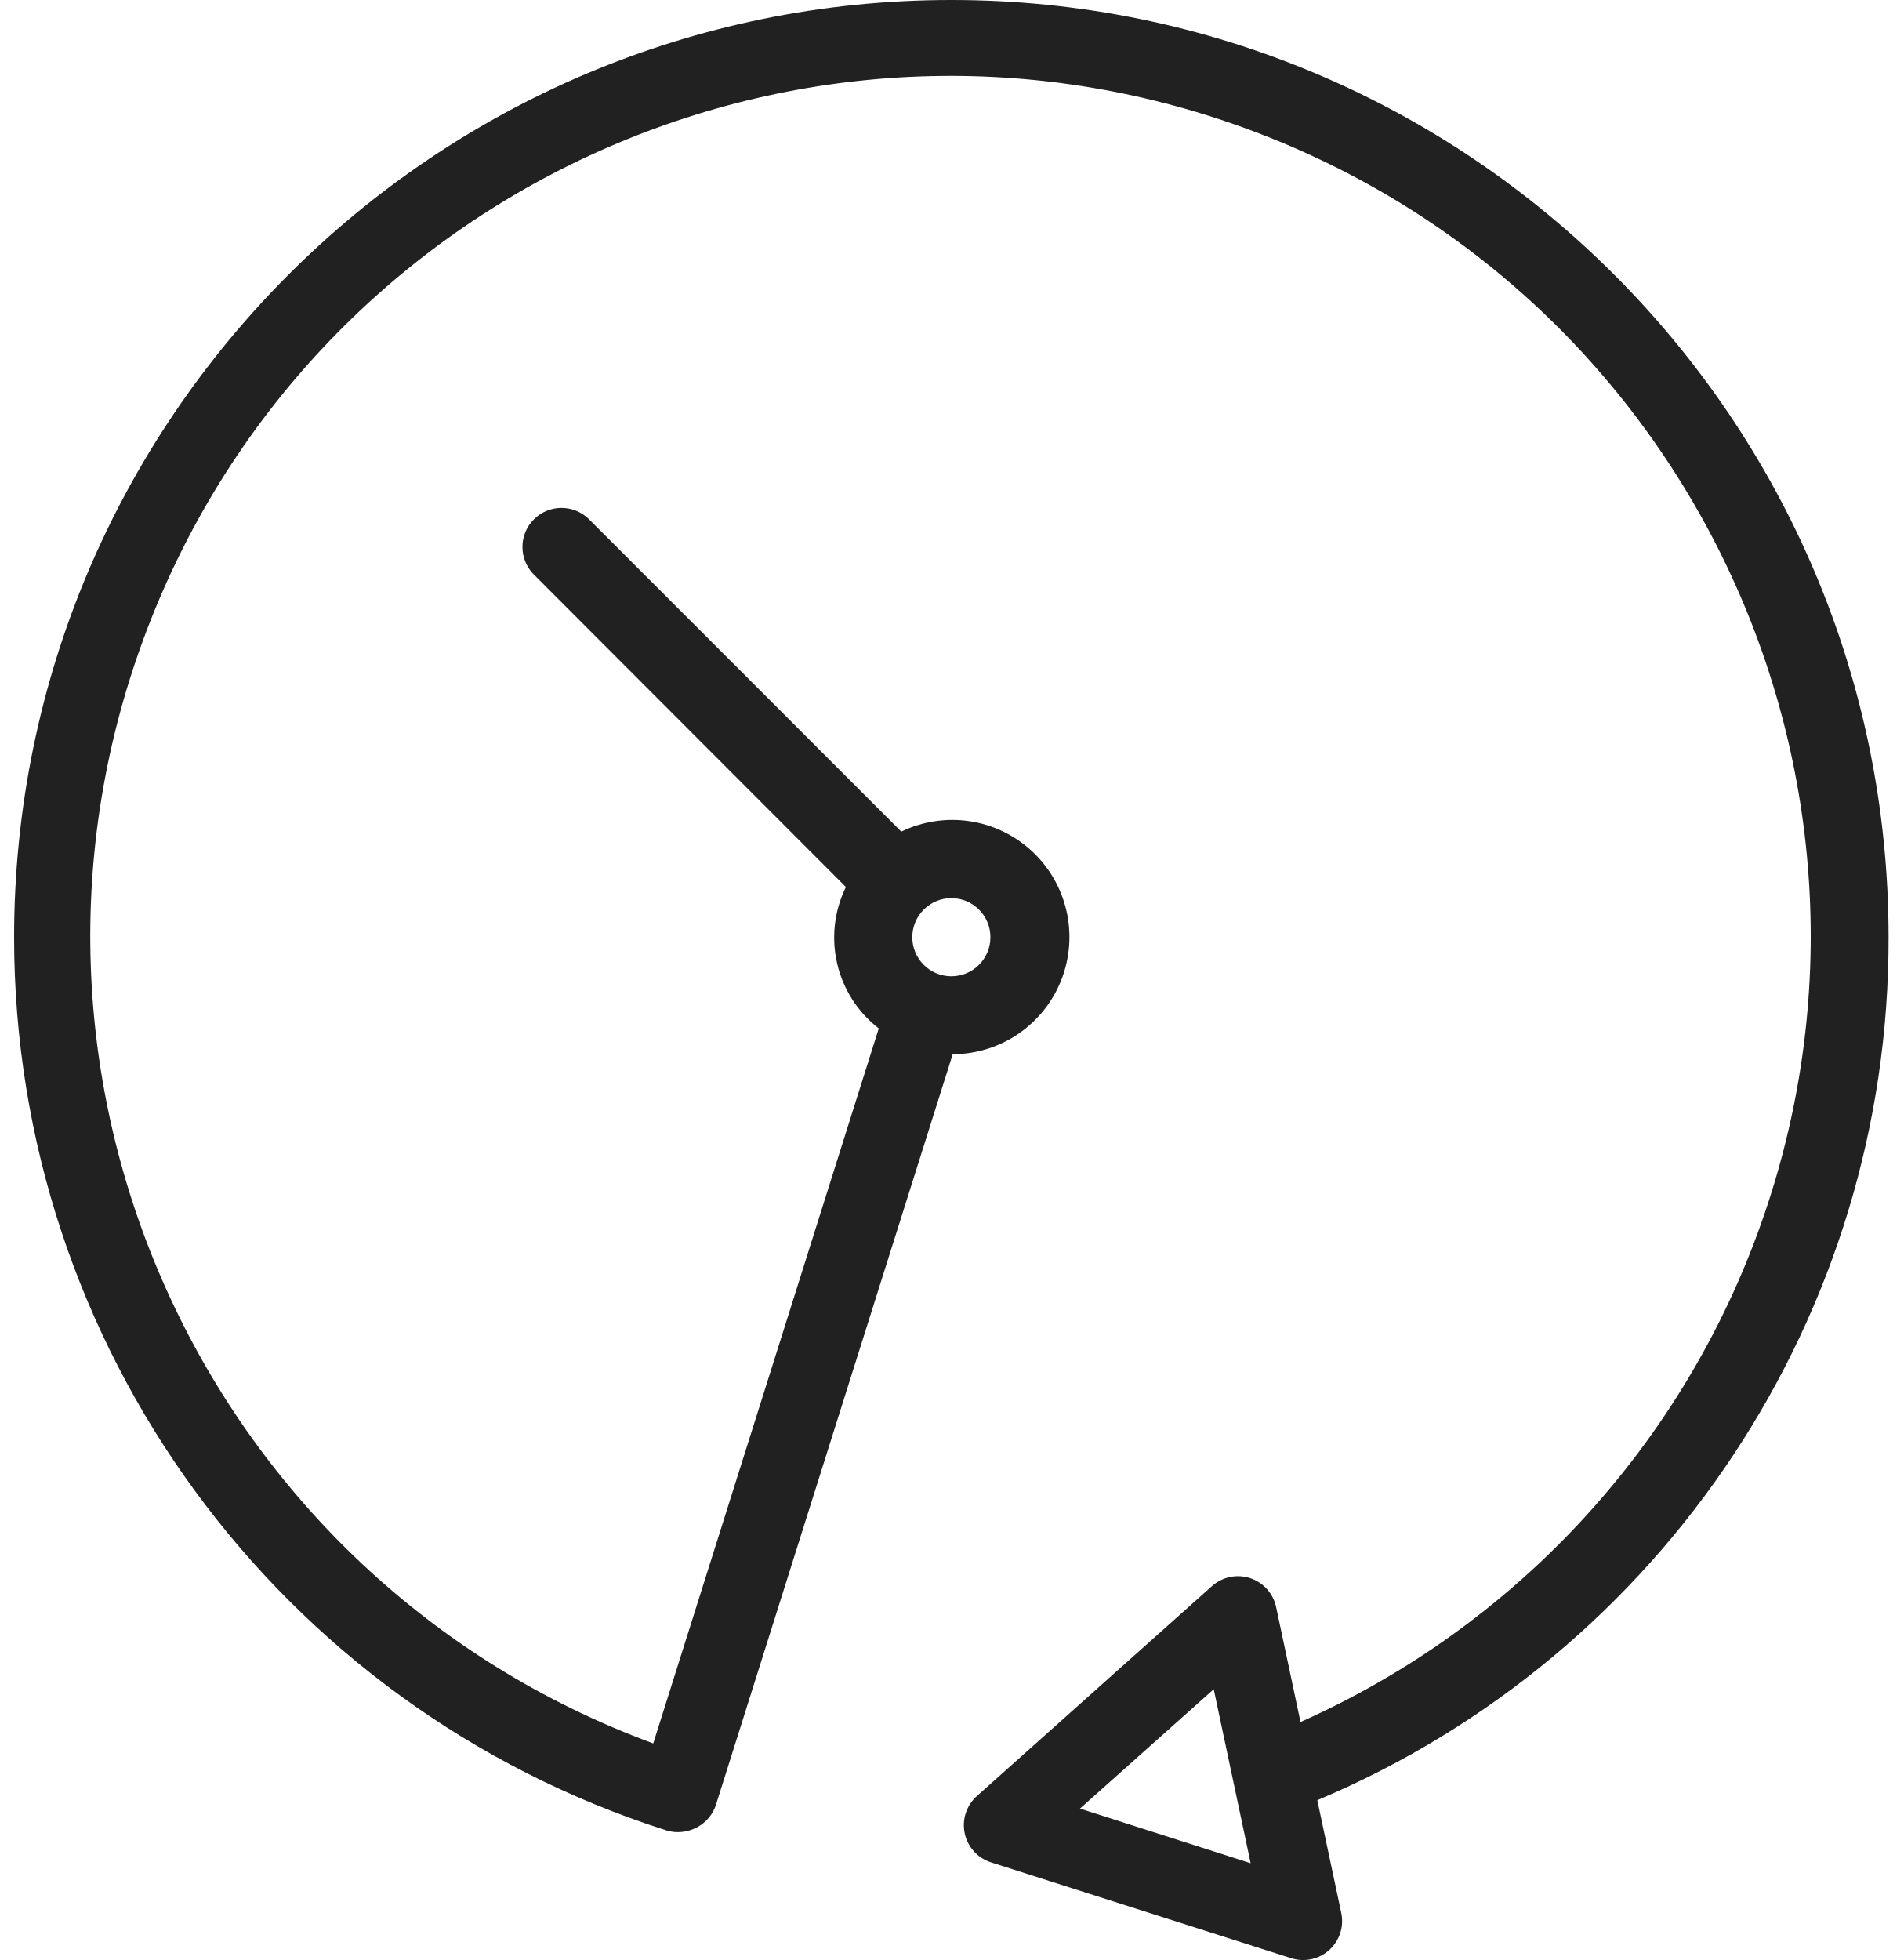
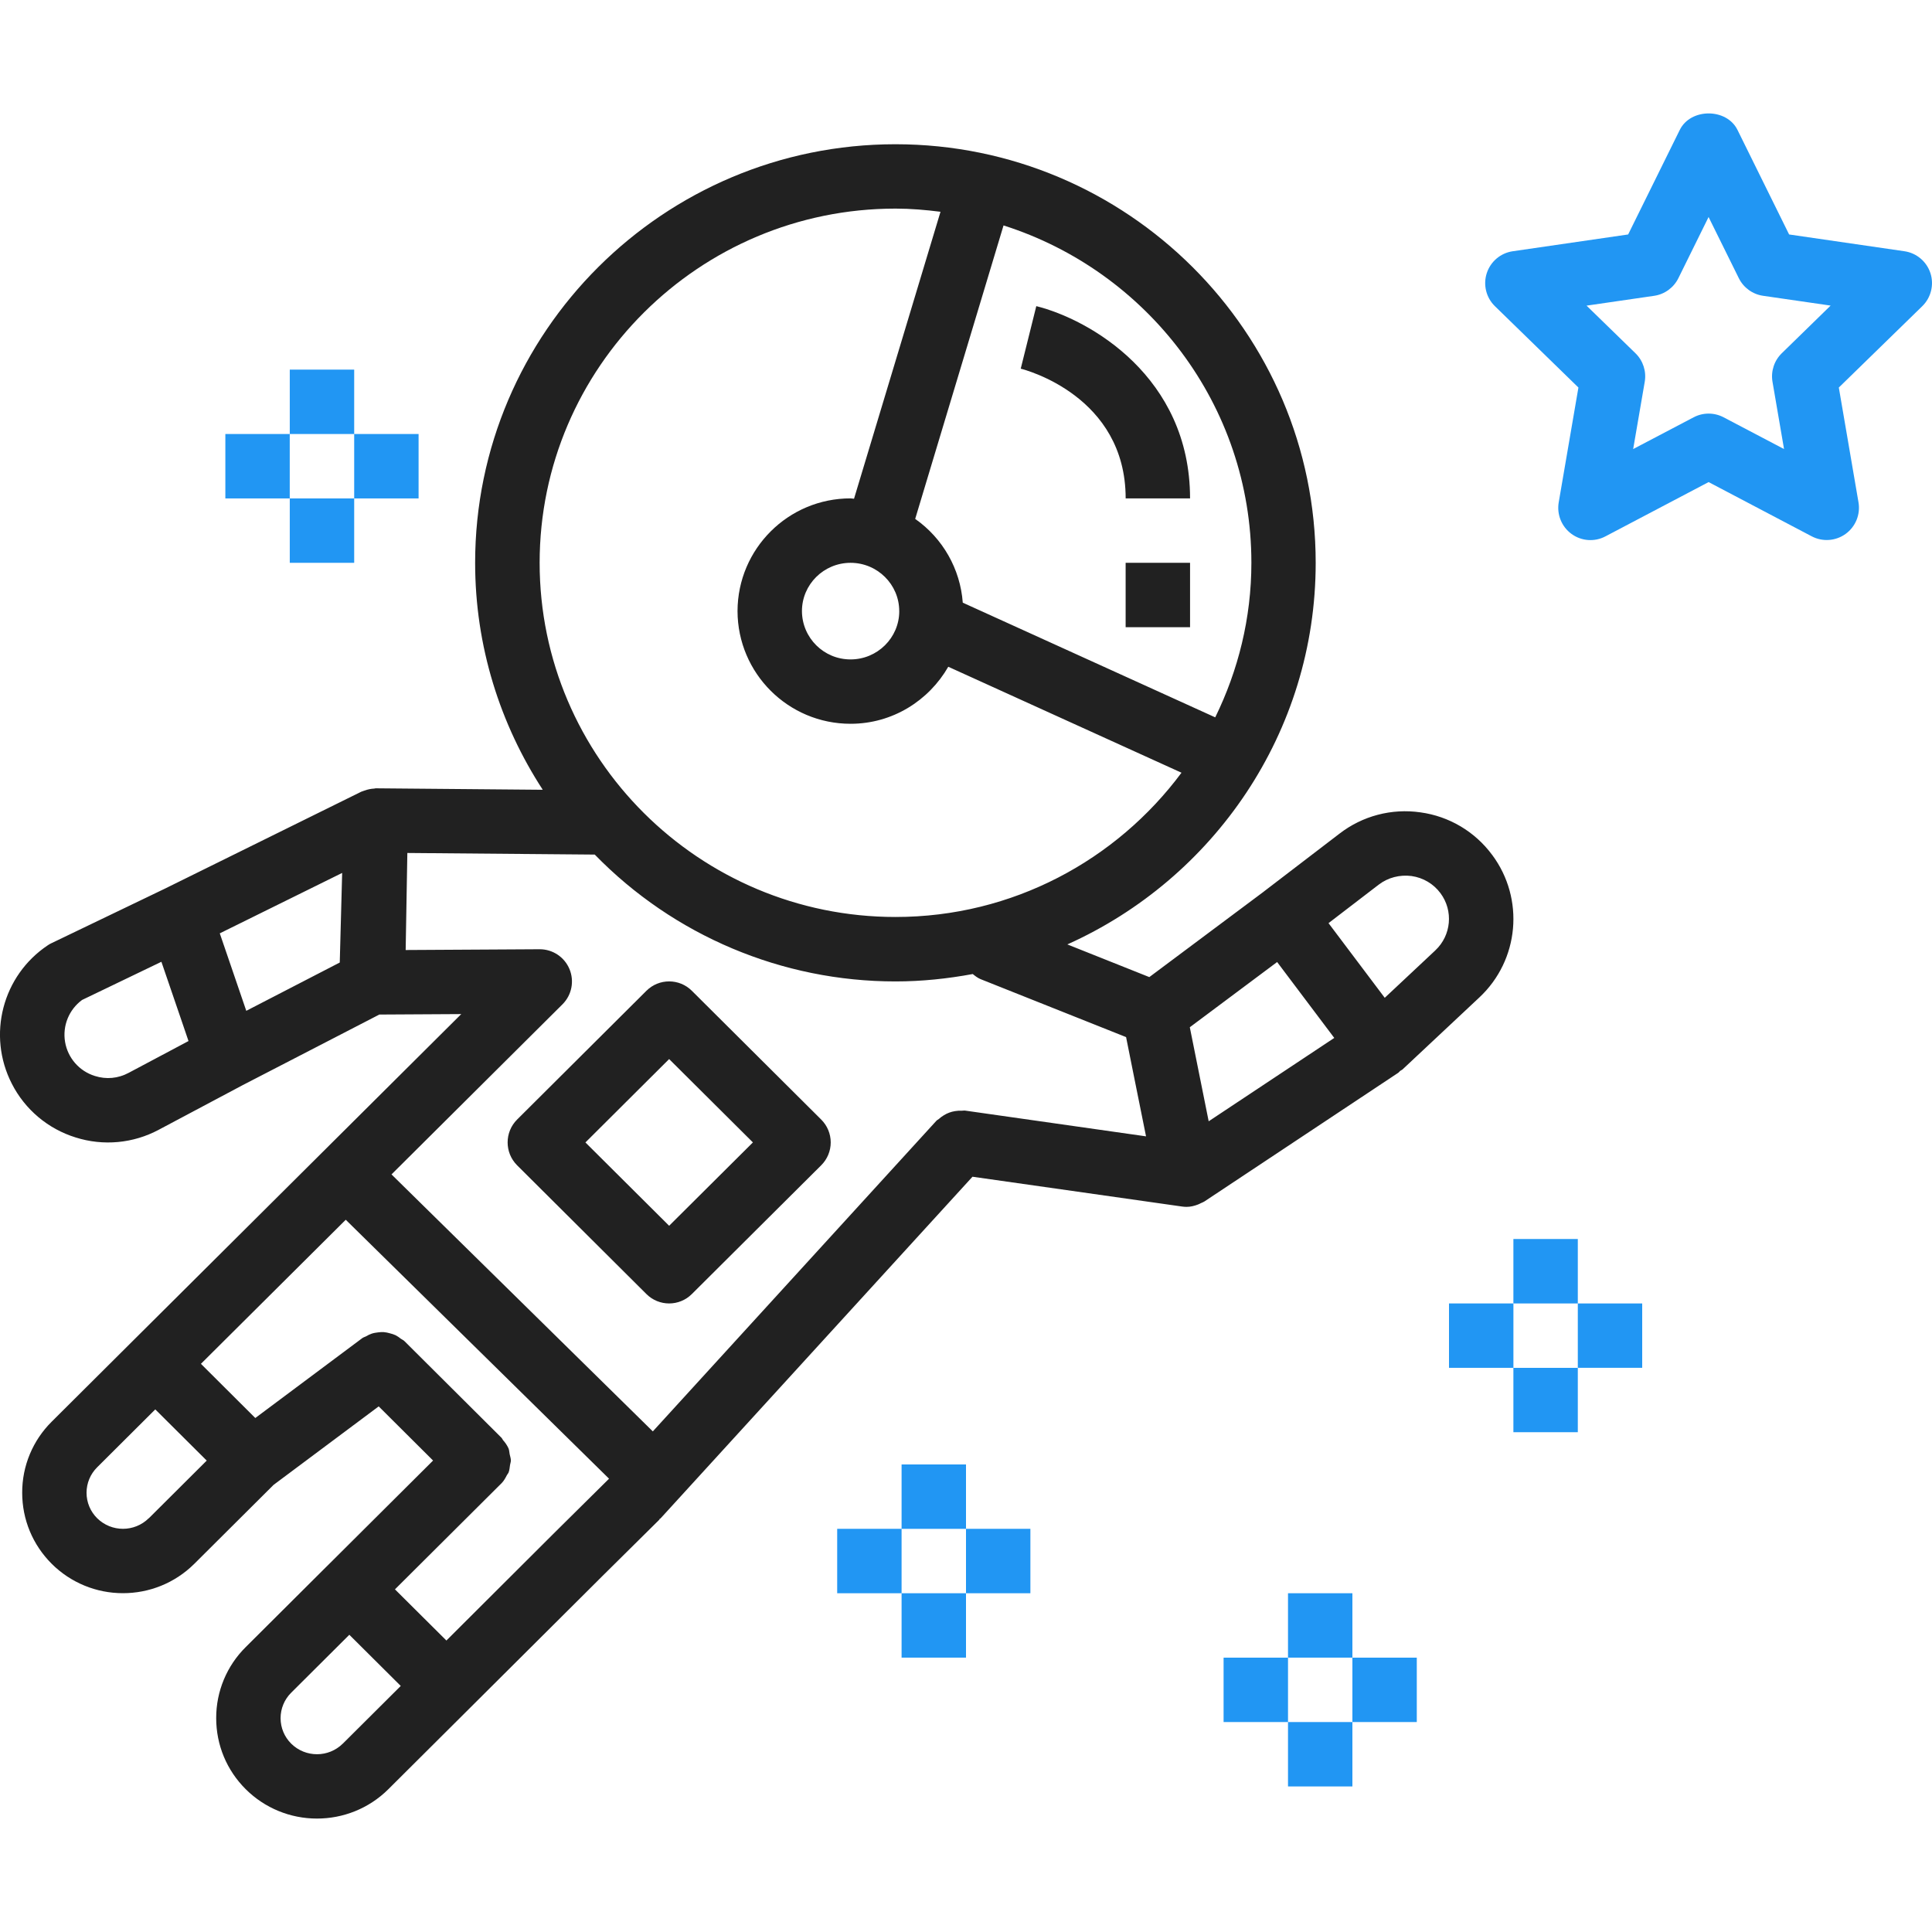
- <svg xmlns="http://www.w3.org/2000/svg" width="68" height="70" fill="none">
-   <path d="M67.461 33.471C67.458 14.982 52.466-.004 33.975 0 15.485.004.5 14.996.504 33.486A33.479 33.479 0 0023.799 65.37c.133.042.27.063.41.063.263 0 .521-.071.748-.205.296-.175.516-.453.62-.78l8.454-26.797a4.184 4.184 0 10-1.837-7.95L21.025 18.53a1.395 1.395 0 00-1.972 1.973l11.163 11.176a4.104 4.104 0 001.174 5.051l-8.056 25.535C7.414 56.4-.738 38.74 5.126 22.82 10.991 6.9 28.65-1.252 44.571 4.613c15.92 5.864 24.072 23.524 18.207 39.444A30.72 30.72 0 0146.455 61.5l-.87-4.1a1.394 1.394 0 00-2.294-.752l-8.393 7.494a1.394 1.394 0 00.505 2.372l10.716 3.42a1.394 1.394 0 001.791-1.619l-.855-4.022a33.37 33.37 0 0020.406-30.82zm-33.478-1.394a1.395 1.395 0 110 2.79 1.395 1.395 0 010-2.79zm4.594 32.515l4.778-4.262 1.319 6.213-6.097-1.951z" fill="#212121" />
+ <svg xmlns="http://www.w3.org/2000/svg" fill="none" viewBox="0 0 70 70">
+   <path fill="#2196F3" d="M69.943 9.896a1.168 1.168 0 0 0-.941-.793l-4.179-.608-1.87-3.787c-.392-.798-1.7-.798-2.092 0l-1.87 3.787-4.18.608a1.167 1.167 0 0 0-.648 1.99l3.026 2.948-.714 4.162c-.074.438.105.88.464 1.142a1.16 1.16 0 0 0 1.23.088l3.737-1.966 3.738 1.966a1.168 1.168 0 0 0 1.693-1.23l-.713-4.162 3.025-2.949a1.17 1.17 0 0 0 .294-1.196zM64.556 12.8c-.274.267-.4.655-.335 1.033l.418 2.437-2.189-1.15a1.165 1.165 0 0 0-1.087 0l-2.19 1.15.419-2.437a1.168 1.168 0 0 0-.335-1.033l-1.773-1.726 2.448-.356c.38-.055.708-.294.879-.639l1.094-2.216L63 10.078c.17.345.499.584.879.639l2.448.355-1.77 1.727zM57.167 44.892h-2.334v2.334h2.334v-2.334zM57.167 49.56h-2.334v2.332h2.334V49.56zM59.5 47.226h-2.333v2.333H59.5v-2.333z" />
+   <path fill="#2196F3" d="M54.834 47.226H52.5v2.333h2.334v-2.333zM49 57.726h-2.333v2.333H49v-2.333zM49 62.393h-2.333v2.333H49v-2.333zM51.333 60.06H49v2.333h2.333v-2.334zM46.667 60.06h-2.334v2.333h2.334v-2.334zM35 53.06h-2.334v2.333H35v-2.334zM35 57.726h-2.334v2.333H35v-2.333zM37.333 55.392H35v2.334h2.333v-2.334zM32.666 55.392h-2.333v2.334h2.333v-2.334zM12.833 13.392h-2.334v2.333h2.334v-2.333zM12.833 18.059h-2.334v2.333h2.334v-2.333zM15.166 15.725h-2.333v2.334h2.333v-2.334zM10.5 15.725H8.165v2.334h2.333v-2.334z" />
+   <path fill="#212121" d="M54.063 30.974a3.88 3.88 0 0 0-2.599-1.541 3.886 3.886 0 0 0-2.93.77L45.794 32.3l-.001.002-4.151 3.1-2.97-1.184c5.296-2.376 8.998-7.674 8.998-13.825 0-8.362-6.83-15.167-15.227-15.167s-15.228 6.804-15.228 15.167c0 3.031.907 5.85 2.45 8.222l-6.046-.053h-.01c-.019 0-.034.01-.051.01a1.136 1.136 0 0 0-.34.069c-.028.01-.057.016-.084.029-.014.006-.028.007-.042.014l-7.072 3.491c-.001 0-.003 0-.003.002l-4.141 1.991a.898.898 0 0 0-.138.077A3.895 3.895 0 0 0 .43 39.268a3.884 3.884 0 0 0 2.31 1.944 3.891 3.891 0 0 0 3.016-.281l3.036-1.614 4.952-2.558 2.968-.017L4.808 48.588c0 .002-.002.002-.003.003l-2.929 2.916a3.607 3.607 0 0 0-1.072 2.577c0 .973.38 1.888 1.072 2.578a3.647 3.647 0 0 0 2.58 1.062c.936 0 1.869-.355 2.582-1.062l2.875-2.863 3.808-2.843 1.97 1.962-3.854 3.837-.003.002-2.928 2.917a3.607 3.607 0 0 0-1.073 2.576c0 .973.38 1.89 1.073 2.579a3.65 3.65 0 0 0 2.58 1.061c.935 0 1.87-.354 2.582-1.061l2.93-2.917 4.686-4.667.002-.003 2.21-2.188-.01-.008c.015-.014.035-.019.049-.034l11.3-12.377 7.593 1.08c.055.008.11.012.164.012.142 0 .278-.034.41-.084.039-.014.072-.033.109-.051.042-.021.086-.033.126-.06l7.029-4.666c.026-.018.04-.046.064-.065.028-.022.063-.031.089-.056l2.78-2.605a3.891 3.891 0 0 0 .465-5.166zM4.66 38.872c-.379.203-.81.244-1.221.113a1.564 1.564 0 0 1-.465-2.755l2.874-1.383.692 2.022.29.85-2.17 1.153zm7.65-3.998l-3.387 1.75-.558-1.633-.402-1.174 4.434-2.189-.087 3.246zm33.03-14.482c0 2.009-.48 3.904-1.31 5.599l-9.147-4.155a4.07 4.07 0 0 0-1.724-3.035L36.36 8.168c5.202 1.654 8.98 6.506 8.98 12.223zm-25.788 0c0-7.076 5.784-12.834 12.894-12.834.553 0 1.094.047 1.63.115L30.943 18.07c-.042 0-.081-.013-.125-.013a4.094 4.094 0 0 0-4.096 4.084 4.094 4.094 0 0 0 4.096 4.083c1.52 0 2.832-.838 3.54-2.066l8.45 3.839c-2.352 3.164-6.114 5.227-10.362 5.227-7.11 0-12.894-5.757-12.894-12.833zm13.03 1.75c0 .965-.792 1.75-1.764 1.75a1.759 1.759 0 0 1-1.762-1.75c0-.965.79-1.75 1.762-1.75s1.763.785 1.763 1.75zM5.391 55.007a1.331 1.331 0 0 1-1.87.002 1.299 1.299 0 0 1 0-1.847l2.105-2.097L7.49 52.92l-2.097 2.089zm7.03 8.167a1.33 1.33 0 0 1-1.87.002 1.3 1.3 0 0 1 0-1.847l2.106-2.098.88.876.983.978-2.099 2.09zm7.616-7.588l-.003.003-3.86 3.85-.882-.877-.982-.977 3.857-3.84v-.001l.004-.002c.087-.088.142-.193.196-.297.015-.03.044-.056.057-.087.036-.09.042-.187.056-.281.007-.054.03-.104.03-.159 0-.078-.028-.154-.044-.231-.014-.07-.014-.141-.041-.209a1.167 1.167 0 0 0-.2-.3c-.022-.027-.03-.06-.054-.084h-.002s0-.003-.002-.004l-3.515-3.5c-.037-.038-.085-.053-.127-.084a1.112 1.112 0 0 0-.19-.127 1.095 1.095 0 0 0-.205-.07 1.125 1.125 0 0 0-.225-.044 1.132 1.132 0 0 0-.209.01c-.078.01-.151.02-.227.045a1.08 1.08 0 0 0-.207.098c-.043.024-.092.033-.133.063l-3.879 2.896-1.97-1.963 5.247-5.22 9.54 9.382-2.03 2.01zm14.916-15.349c-.033-.004-.065.008-.099.006a1.153 1.153 0 0 0-.252.015 1.075 1.075 0 0 0-.404.15 1.13 1.13 0 0 0-.181.134c-.028.024-.062.036-.088.064L23.653 51.862l-9.468-9.311 6.197-6.165a1.168 1.168 0 0 0-.83-1.993l-4.854.028.061-3.516 6.79.058a15.2 15.2 0 0 0 10.897 4.596c.957 0 1.89-.1 2.799-.268.087.07.174.14.283.185l5.272 2.1.333 1.66.39 1.936-6.569-.935zm8.84.39l-.684-3.408 3.164-2.363.828 1.1 1.242 1.65-4.55 3.02zm8.212-6.193l-1.833 1.718-2.037-2.705 1.818-1.394c.34-.261.768-.367 1.188-.313.422.06.796.28 1.05.622a1.562 1.562 0 0 1-.187 2.072z" />
+   <path fill="#212121" d="M29.755 40.565l-4.688-4.667a1.166 1.166 0 0 0-1.646 0l-4.687 4.667a1.172 1.172 0 0 0 0 1.654l4.687 4.667a1.165 1.165 0 0 0 1.646 0l4.688-4.667a1.167 1.167 0 0 0 0-1.654zm-5.51 3.848l-3.034-3.02 3.033-3.021 3.035 3.02-3.035 3.02zM37.547 11.092l-.564 2.266c.156.039 3.802.988 3.802 4.7h2.333c0-4.412-3.644-6.486-5.571-6.966zM43.118 20.392h-2.334v2.333h2.334v-2.333z" />
</svg>
